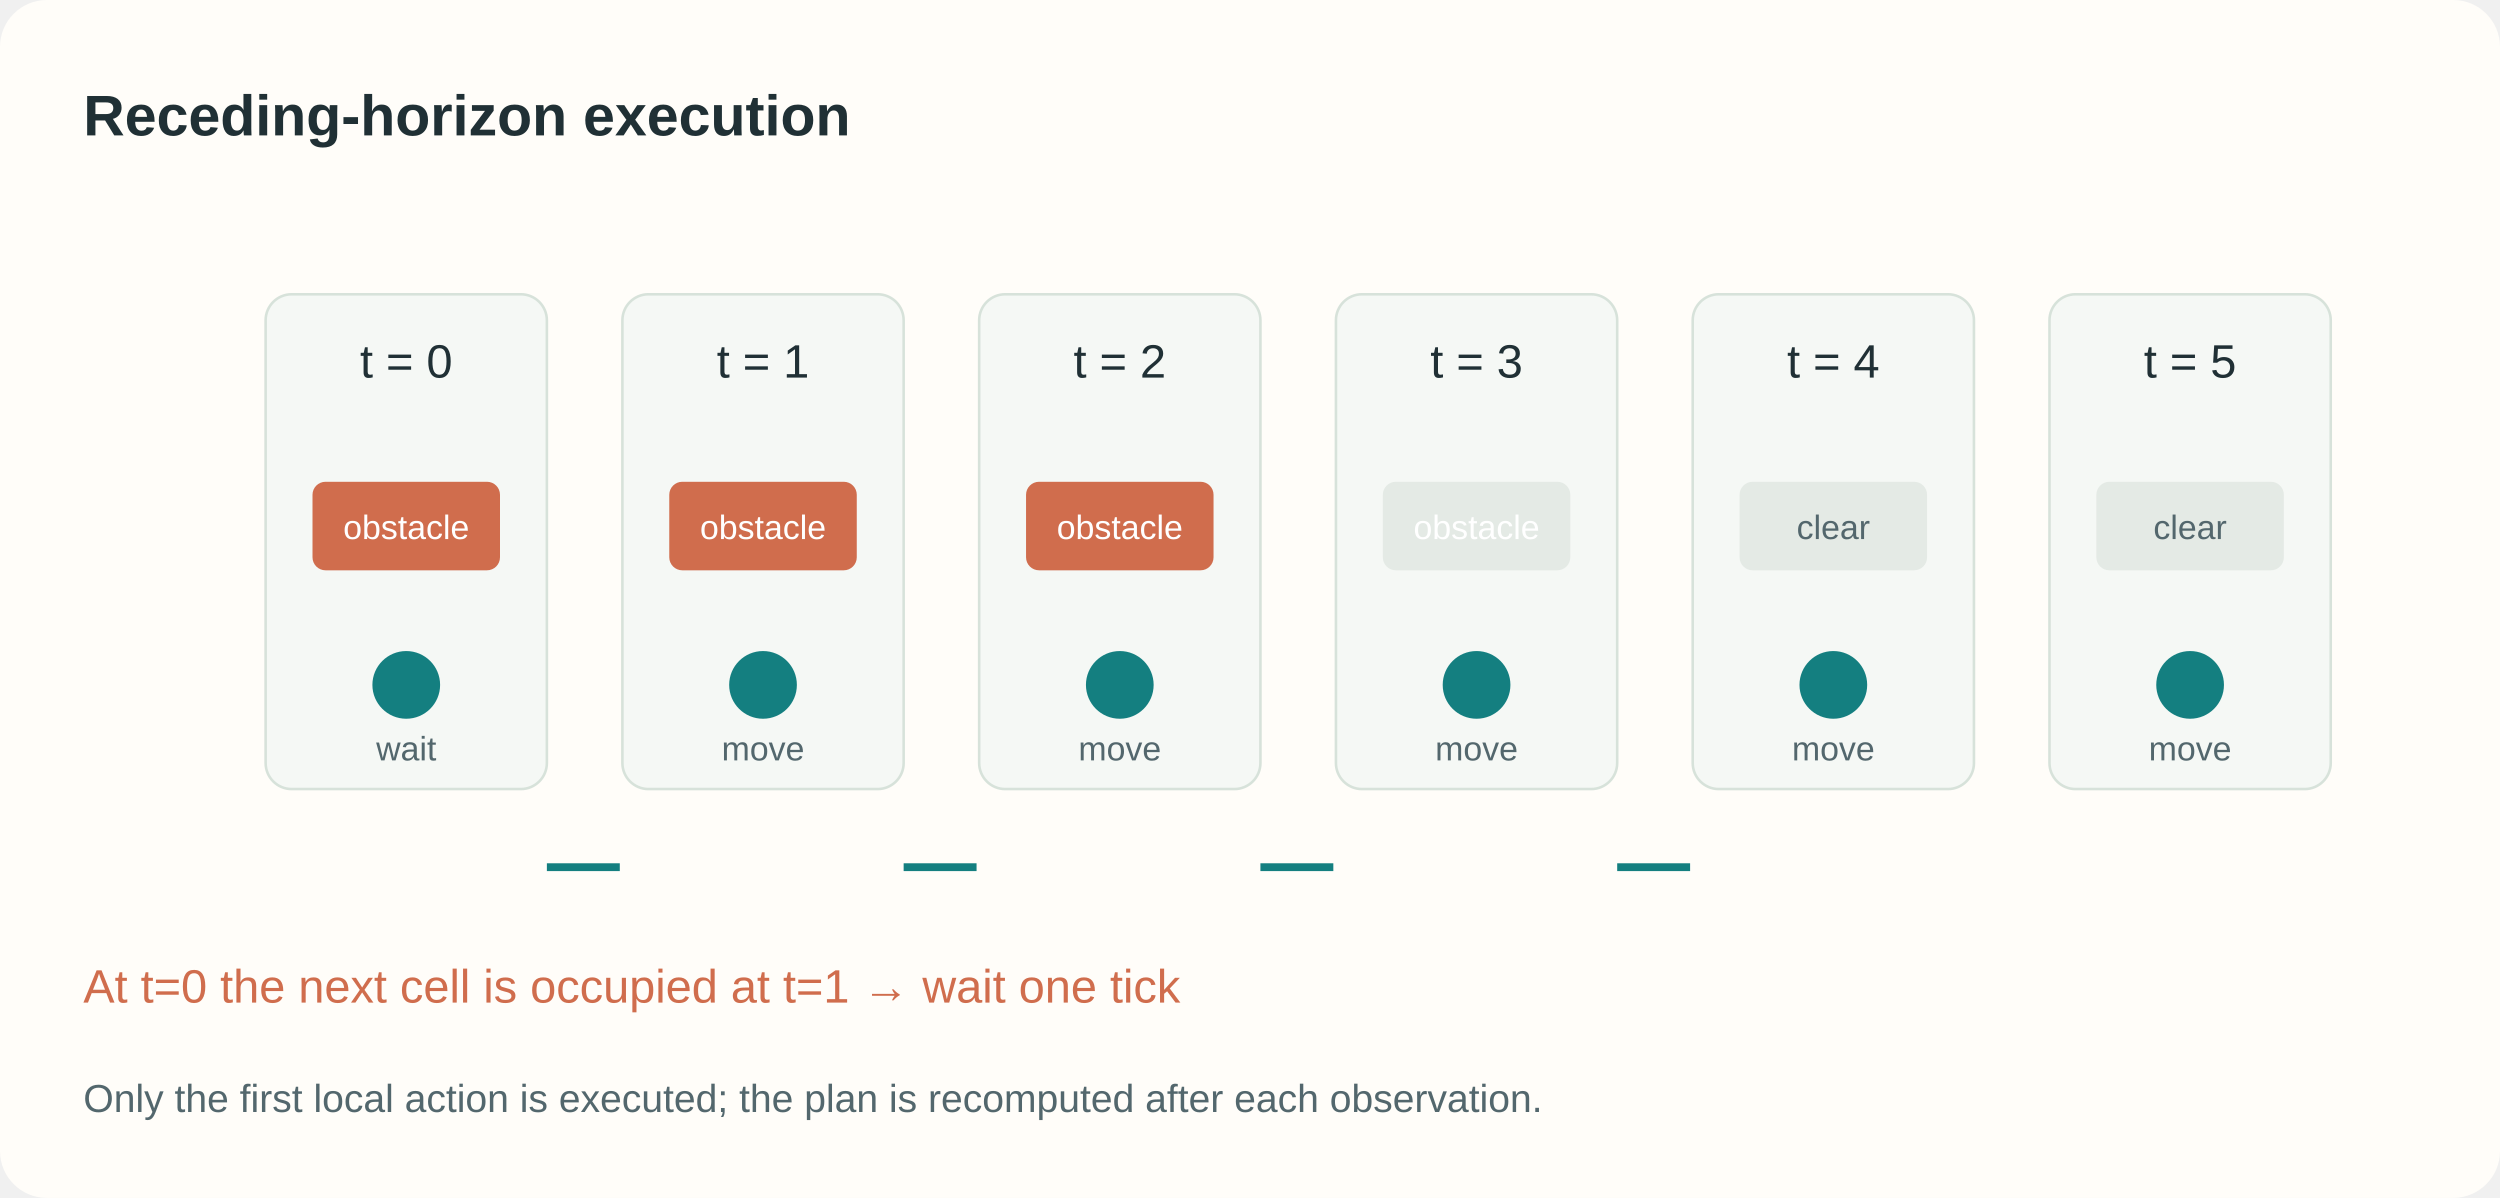
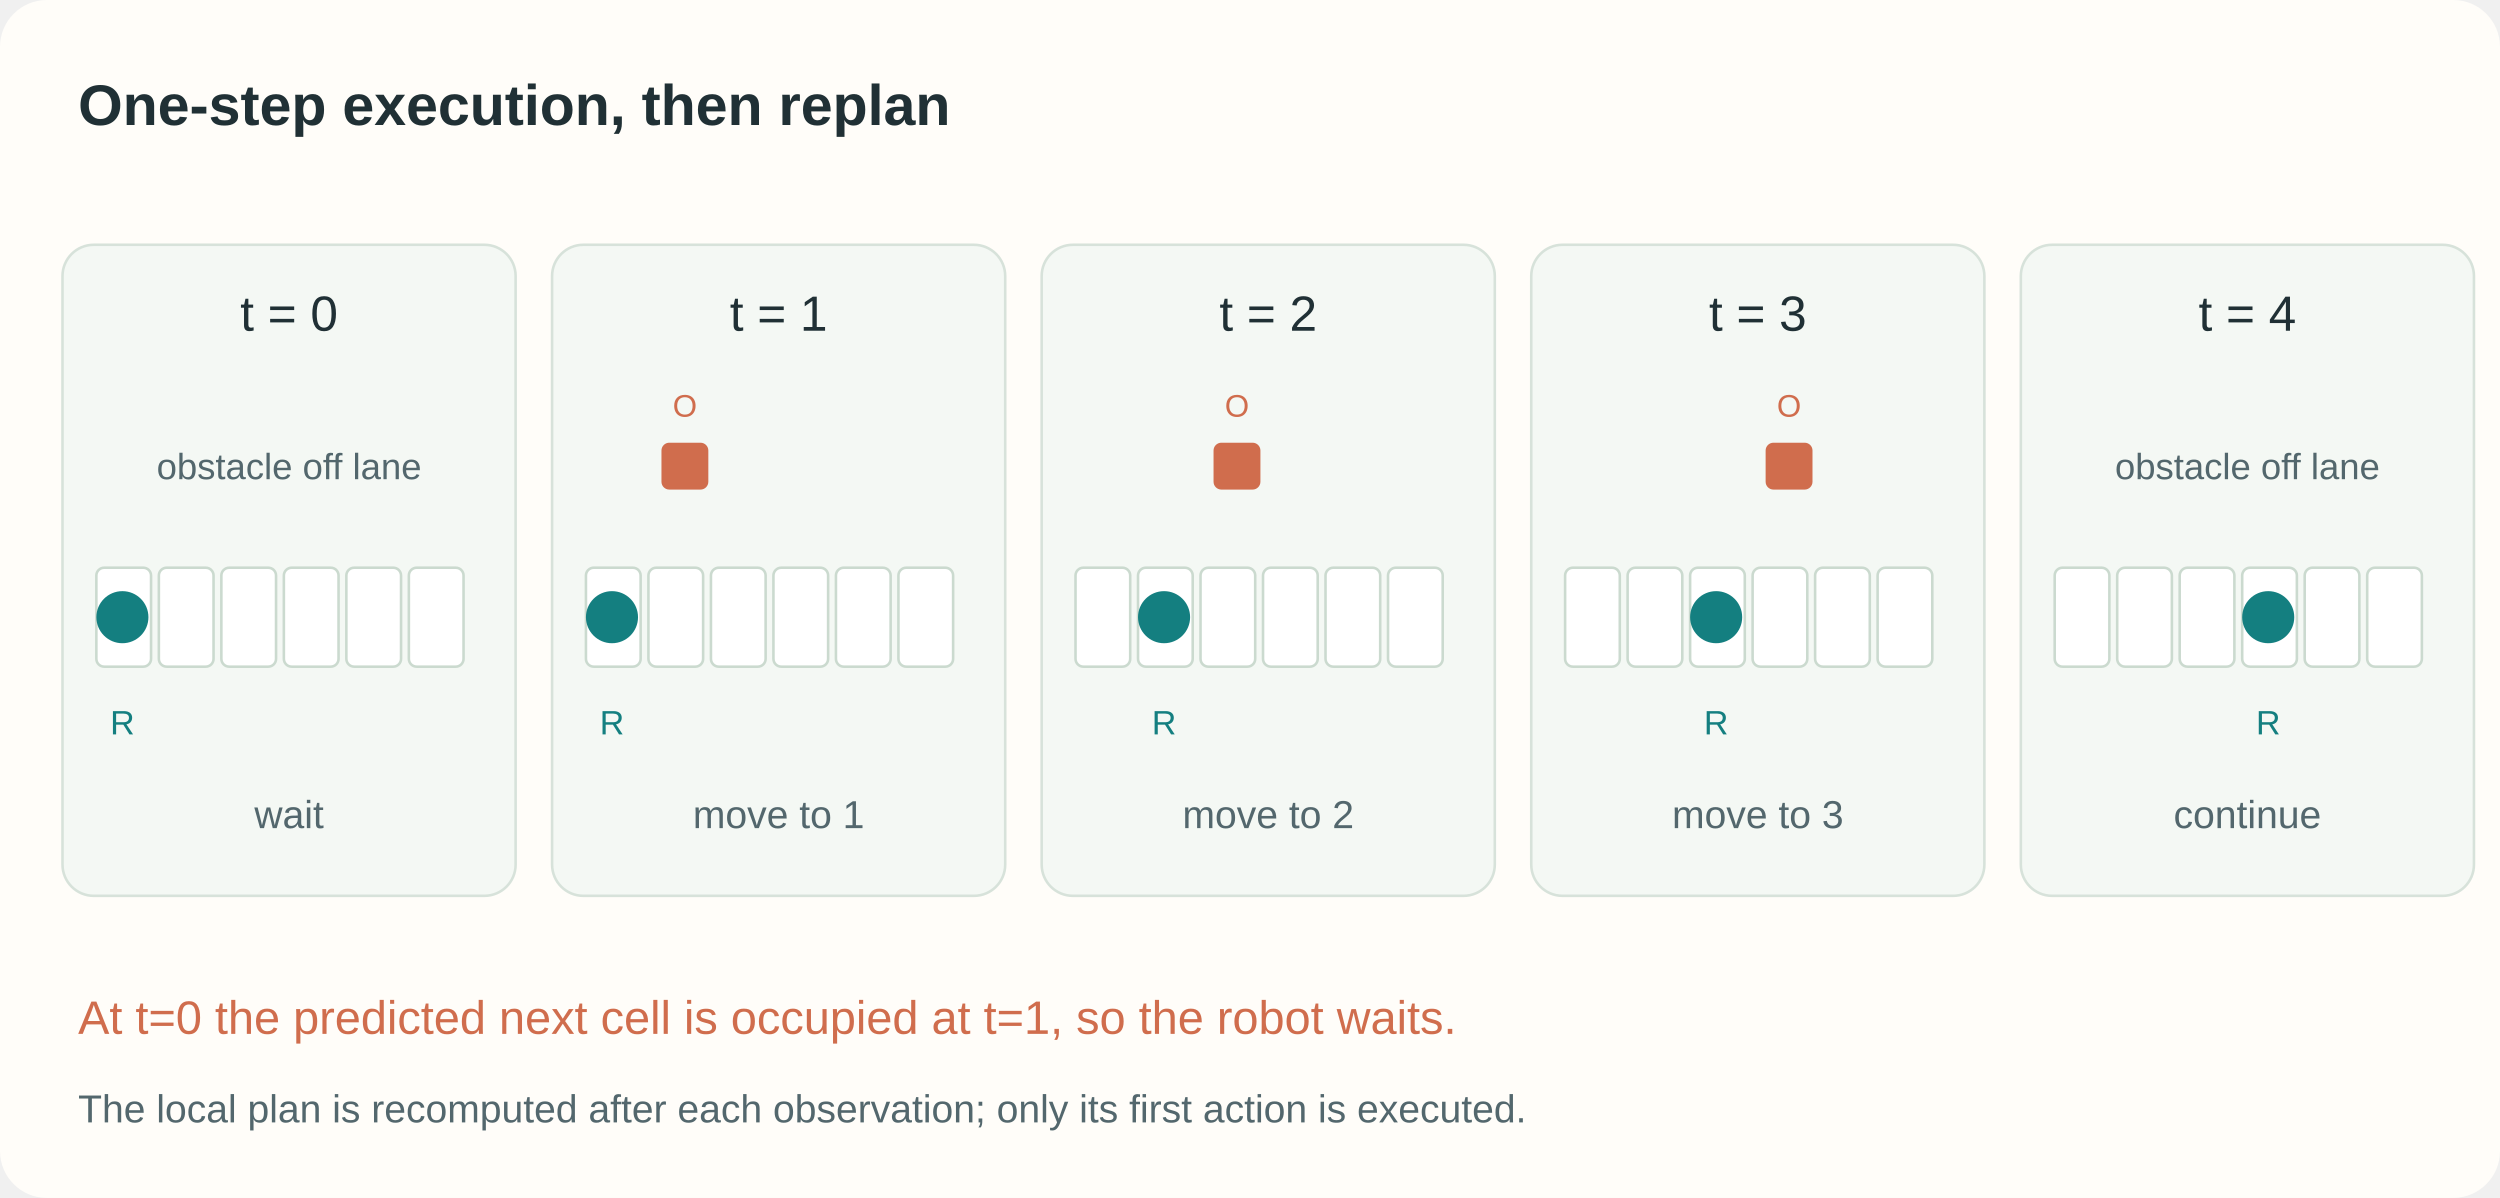
<svg xmlns="http://www.w3.org/2000/svg" viewBox="0 0 960 460" role="img" aria-labelledby="svg-title svg-desc">
  <rect width="960" height="460" rx="18" fill="#fffdf9" />
-   <g font-family="Arial,'PingFang SC',sans-serif">
-     <text x="32" y="52" font-size="22" fill="#203035" font-weight="700">Receding-horizon execution</text>
-     <g>
-       <rect x="102" y="113" width="108" height="190" rx="10" fill="#f5f8f5" stroke="#d7e2da" />
-       <text x="156" y="145" text-anchor="middle" font-size="18" fill="#203035">t = 0</text>
-       <rect x="120" y="185" width="72" height="34" rx="5" fill="#d06d4d" />
-       <text x="156" y="207" text-anchor="middle" font-size="13" fill="#fff">obstacle</text>
-       <circle cx="156" cy="263" r="13" fill="#147f80" />
-       <text x="156" y="292" text-anchor="middle" font-size="13" fill="#53676d">wait</text>
-       <rect x="239" y="113" width="108" height="190" rx="10" fill="#f5f8f5" stroke="#d7e2da" />
-       <text x="293" y="145" text-anchor="middle" font-size="18" fill="#203035">t = 1</text>
-       <rect x="257" y="185" width="72" height="34" rx="5" fill="#d06d4d" />
-       <text x="293" y="207" text-anchor="middle" font-size="13" fill="#fff">obstacle</text>
-       <circle cx="293" cy="263" r="13" fill="#147f80" />
-       <text x="293" y="292" text-anchor="middle" font-size="13" fill="#53676d">move</text>
-       <rect x="376" y="113" width="108" height="190" rx="10" fill="#f5f8f5" stroke="#d7e2da" />
-       <text x="430" y="145" text-anchor="middle" font-size="18" fill="#203035">t = 2</text>
-       <rect x="394" y="185" width="72" height="34" rx="5" fill="#d06d4d" />
-       <text x="430" y="207" text-anchor="middle" font-size="13" fill="#fff">obstacle</text>
-       <circle cx="430" cy="263" r="13" fill="#147f80" />
-       <text x="430" y="292" text-anchor="middle" font-size="13" fill="#53676d">move</text>
-       <rect x="513" y="113" width="108" height="190" rx="10" fill="#f5f8f5" stroke="#d7e2da" />
-       <text x="567" y="145" text-anchor="middle" font-size="18" fill="#203035">t = 3</text>
-       <rect x="531" y="185" width="72" height="34" rx="5" fill="#e4eae5" />
-       <text x="567" y="207" text-anchor="middle" font-size="13" fill="#fff">obstacle</text>
-       <circle cx="567" cy="263" r="13" fill="#147f80" />
-       <text x="567" y="292" text-anchor="middle" font-size="13" fill="#53676d">move</text>
-       <rect x="650" y="113" width="108" height="190" rx="10" fill="#f5f8f5" stroke="#d7e2da" />
-       <text x="704" y="145" text-anchor="middle" font-size="18" fill="#203035">t = 4</text>
-       <rect x="668" y="185" width="72" height="34" rx="5" fill="#e4eae5" />
-       <text x="704" y="207" text-anchor="middle" font-size="13" fill="#53676d">clear</text>
-       <circle cx="704" cy="263" r="13" fill="#147f80" />
-       <text x="704" y="292" text-anchor="middle" font-size="13" fill="#53676d">move</text>
-       <rect x="787" y="113" width="108" height="190" rx="10" fill="#f5f8f5" stroke="#d7e2da" />
-       <text x="841" y="145" text-anchor="middle" font-size="18" fill="#203035">t = 5</text>
-       <rect x="805" y="185" width="72" height="34" rx="5" fill="#e4eae5" />
-       <text x="841" y="207" text-anchor="middle" font-size="13" fill="#53676d">clear</text>
-       <circle cx="841" cy="263" r="13" fill="#147f80" />
-       <text x="841" y="292" text-anchor="middle" font-size="13" fill="#53676d">move</text>
-     </g>
-     <path d="M210 333 H238 M347 333 H375 M484 333 H512 M621 333 H649" stroke="#147f80" stroke-width="3" />
-     <text x="32" y="385" font-size="18" fill="#d06d4d">At t=0 the next cell is occupied at t=1 → wait one tick</text>
-     <text x="32" y="427" font-size="15" fill="#53676d">Only the first local action is executed; the plan is recomputed after each observation.</text>
-   </g>
+   <text x="30" y="48" font-size="22" font-family="Arial,'PingFang SC',sans-serif" font-weight="700" fill="#203035">One-step execution, then replan</text>
+   <rect x="24" y="94" width="174" height="250" rx="12" fill="#f4f8f4" stroke="#d7e2da" />
+   <text x="111" y="127" text-anchor="middle" font-size="19" font-family="Arial,sans-serif" fill="#203035">t = 0</text>
+   <rect x="37" y="218" width="21" height="38" rx="3" fill="#fff" stroke="#cbdacf" />
+   <rect x="61" y="218" width="21" height="38" rx="3" fill="#fff" stroke="#cbdacf" />
+   <rect x="85" y="218" width="21" height="38" rx="3" fill="#fff" stroke="#cbdacf" />
+   <rect x="109" y="218" width="21" height="38" rx="3" fill="#fff" stroke="#cbdacf" />
+   <rect x="133" y="218" width="21" height="38" rx="3" fill="#fff" stroke="#cbdacf" />
+   <rect x="157" y="218" width="21" height="38" rx="3" fill="#fff" stroke="#cbdacf" />
+   <circle cx="47" cy="237" r="10" fill="#147f80" />
+   <text x="47" y="282" text-anchor="middle" font-size="13" font-family="Arial,sans-serif" fill="#147f80">R</text>
+   <text x="111" y="184" text-anchor="middle" font-size="14" font-family="Arial,sans-serif" fill="#53676d">obstacle off lane</text>
+   <text x="111" y="318" text-anchor="middle" font-size="15" font-family="Arial,sans-serif" fill="#53676d">wait</text>
+   <rect x="212" y="94" width="174" height="250" rx="12" fill="#f4f8f4" stroke="#d7e2da" />
+   <text x="299" y="127" text-anchor="middle" font-size="19" font-family="Arial,sans-serif" fill="#203035">t = 1</text>
+   <rect x="225" y="218" width="21" height="38" rx="3" fill="#fff" stroke="#cbdacf" />
+   <rect x="249" y="218" width="21" height="38" rx="3" fill="#fff" stroke="#cbdacf" />
+   <rect x="273" y="218" width="21" height="38" rx="3" fill="#fff" stroke="#cbdacf" />
+   <rect x="297" y="218" width="21" height="38" rx="3" fill="#fff" stroke="#cbdacf" />
+   <rect x="321" y="218" width="21" height="38" rx="3" fill="#fff" stroke="#cbdacf" />
+   <rect x="345" y="218" width="21" height="38" rx="3" fill="#fff" stroke="#cbdacf" />
+   <circle cx="235" cy="237" r="10" fill="#147f80" />
+   <text x="235" y="282" text-anchor="middle" font-size="13" font-family="Arial,sans-serif" fill="#147f80">R</text>
+   <rect x="254" y="170" width="18" height="18" rx="3" fill="#d06d4d" />
+   <text x="263" y="160" text-anchor="middle" font-size="12" font-family="Arial,sans-serif" fill="#d06d4d">O</text>
+   <text x="299" y="318" text-anchor="middle" font-size="15" font-family="Arial,sans-serif" fill="#53676d">move to 1</text>
+   <rect x="400" y="94" width="174" height="250" rx="12" fill="#f4f8f4" stroke="#d7e2da" />
+   <text x="487" y="127" text-anchor="middle" font-size="19" font-family="Arial,sans-serif" fill="#203035">t = 2</text>
+   <rect x="413" y="218" width="21" height="38" rx="3" fill="#fff" stroke="#cbdacf" />
+   <rect x="437" y="218" width="21" height="38" rx="3" fill="#fff" stroke="#cbdacf" />
+   <rect x="461" y="218" width="21" height="38" rx="3" fill="#fff" stroke="#cbdacf" />
+   <rect x="485" y="218" width="21" height="38" rx="3" fill="#fff" stroke="#cbdacf" />
+   <rect x="509" y="218" width="21" height="38" rx="3" fill="#fff" stroke="#cbdacf" />
+   <rect x="533" y="218" width="21" height="38" rx="3" fill="#fff" stroke="#cbdacf" />
+   <circle cx="447" cy="237" r="10" fill="#147f80" />
+   <text x="447" y="282" text-anchor="middle" font-size="13" font-family="Arial,sans-serif" fill="#147f80">R</text>
+   <rect x="466" y="170" width="18" height="18" rx="3" fill="#d06d4d" />
+   <text x="475" y="160" text-anchor="middle" font-size="12" font-family="Arial,sans-serif" fill="#d06d4d">O</text>
+   <text x="487" y="318" text-anchor="middle" font-size="15" font-family="Arial,sans-serif" fill="#53676d">move to 2</text>
+   <rect x="588" y="94" width="174" height="250" rx="12" fill="#f4f8f4" stroke="#d7e2da" />
+   <text x="675" y="127" text-anchor="middle" font-size="19" font-family="Arial,sans-serif" fill="#203035">t = 3</text>
+   <rect x="601" y="218" width="21" height="38" rx="3" fill="#fff" stroke="#cbdacf" />
+   <rect x="625" y="218" width="21" height="38" rx="3" fill="#fff" stroke="#cbdacf" />
+   <rect x="649" y="218" width="21" height="38" rx="3" fill="#fff" stroke="#cbdacf" />
+   <rect x="673" y="218" width="21" height="38" rx="3" fill="#fff" stroke="#cbdacf" />
+   <rect x="697" y="218" width="21" height="38" rx="3" fill="#fff" stroke="#cbdacf" />
+   <rect x="721" y="218" width="21" height="38" rx="3" fill="#fff" stroke="#cbdacf" />
+   <circle cx="659" cy="237" r="10" fill="#147f80" />
+   <text x="659" y="282" text-anchor="middle" font-size="13" font-family="Arial,sans-serif" fill="#147f80">R</text>
+   <rect x="678" y="170" width="18" height="18" rx="3" fill="#d06d4d" />
+   <text x="687" y="160" text-anchor="middle" font-size="12" font-family="Arial,sans-serif" fill="#d06d4d">O</text>
+   <text x="675" y="318" text-anchor="middle" font-size="15" font-family="Arial,sans-serif" fill="#53676d">move to 3</text>
+   <rect x="776" y="94" width="174" height="250" rx="12" fill="#f4f8f4" stroke="#d7e2da" />
+   <text x="863" y="127" text-anchor="middle" font-size="19" font-family="Arial,sans-serif" fill="#203035">t = 4</text>
+   <rect x="789" y="218" width="21" height="38" rx="3" fill="#fff" stroke="#cbdacf" />
+   <rect x="813" y="218" width="21" height="38" rx="3" fill="#fff" stroke="#cbdacf" />
+   <rect x="837" y="218" width="21" height="38" rx="3" fill="#fff" stroke="#cbdacf" />
+   <rect x="861" y="218" width="21" height="38" rx="3" fill="#fff" stroke="#cbdacf" />
+   <rect x="885" y="218" width="21" height="38" rx="3" fill="#fff" stroke="#cbdacf" />
+   <rect x="909" y="218" width="21" height="38" rx="3" fill="#fff" stroke="#cbdacf" />
+   <circle cx="871" cy="237" r="10" fill="#147f80" />
+   <text x="871" y="282" text-anchor="middle" font-size="13" font-family="Arial,sans-serif" fill="#147f80">R</text>
+   <text x="863" y="184" text-anchor="middle" font-size="14" font-family="Arial,sans-serif" fill="#53676d">obstacle off lane</text>
+   <text x="863" y="318" text-anchor="middle" font-size="15" font-family="Arial,sans-serif" fill="#53676d">continue</text>
+   <text x="30" y="397" font-size="18" font-family="Arial,'PingFang SC',sans-serif" fill="#d06d4d">At t=0 the predicted next cell is occupied at t=1, so the robot waits.</text>
+   <text x="30" y="431" font-size="15" font-family="Arial,'PingFang SC',sans-serif" fill="#53676d">The local plan is recomputed after each observation; only its first action is executed.</text>
</svg>
